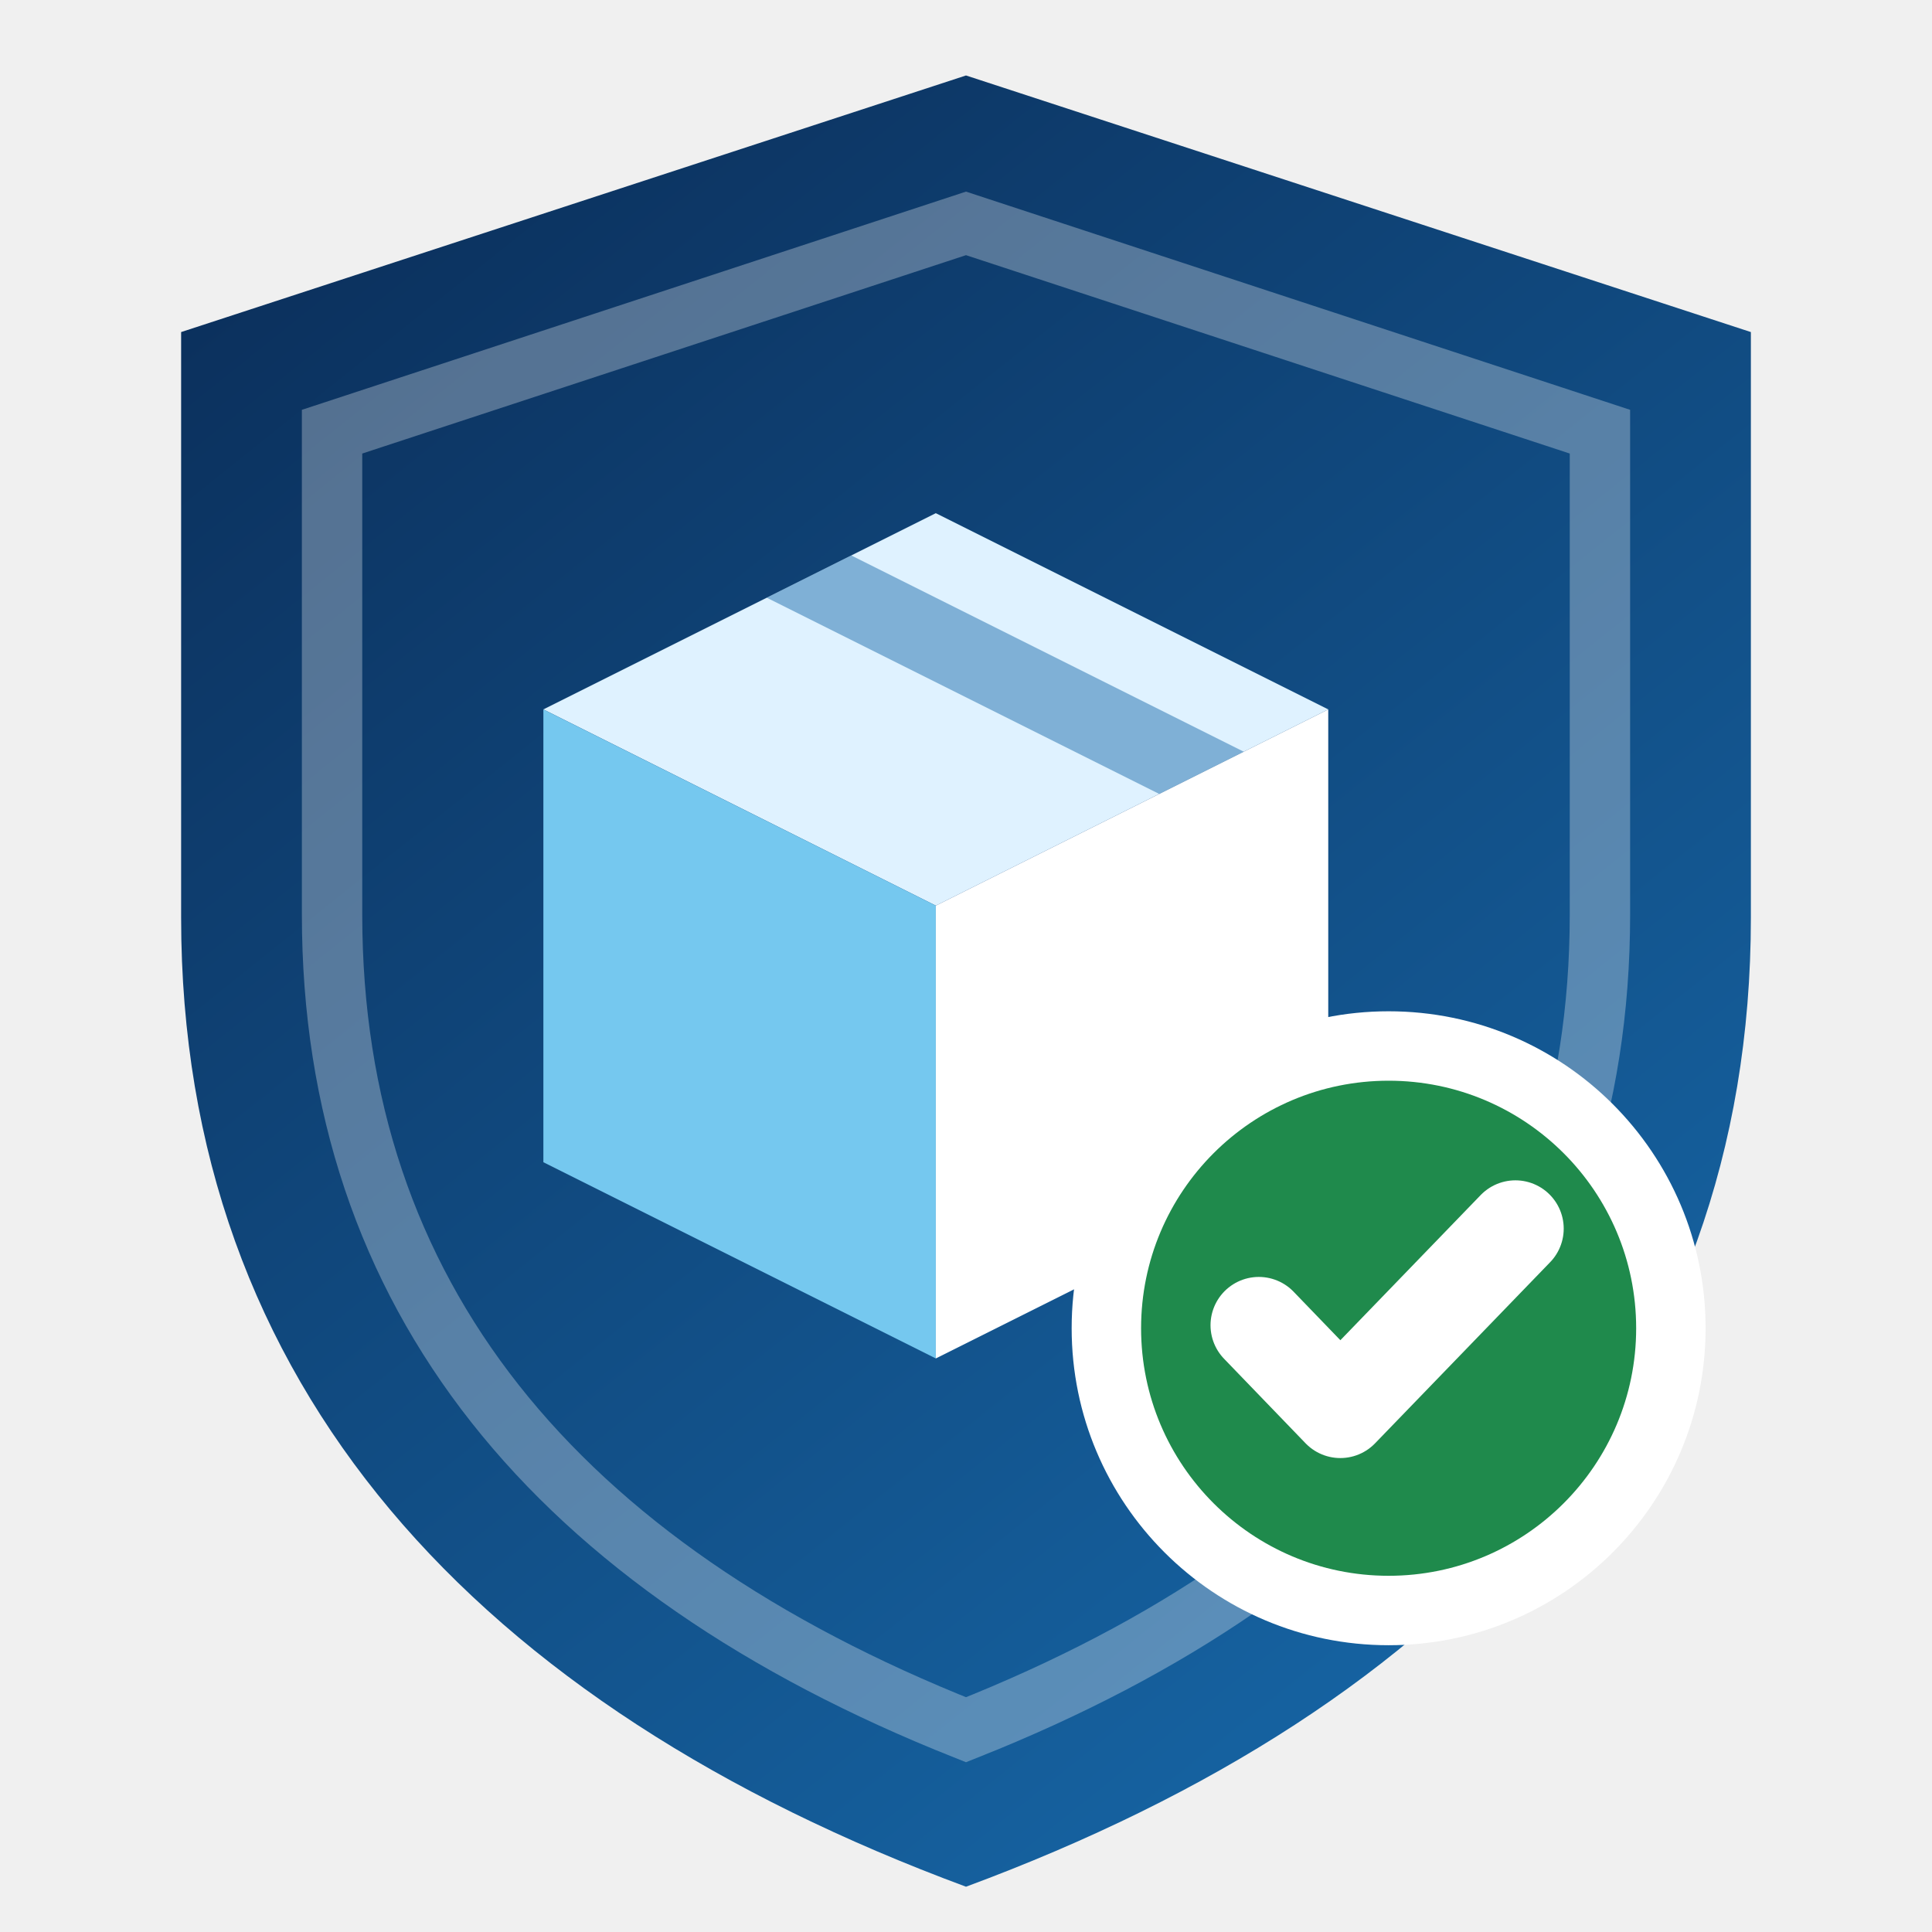
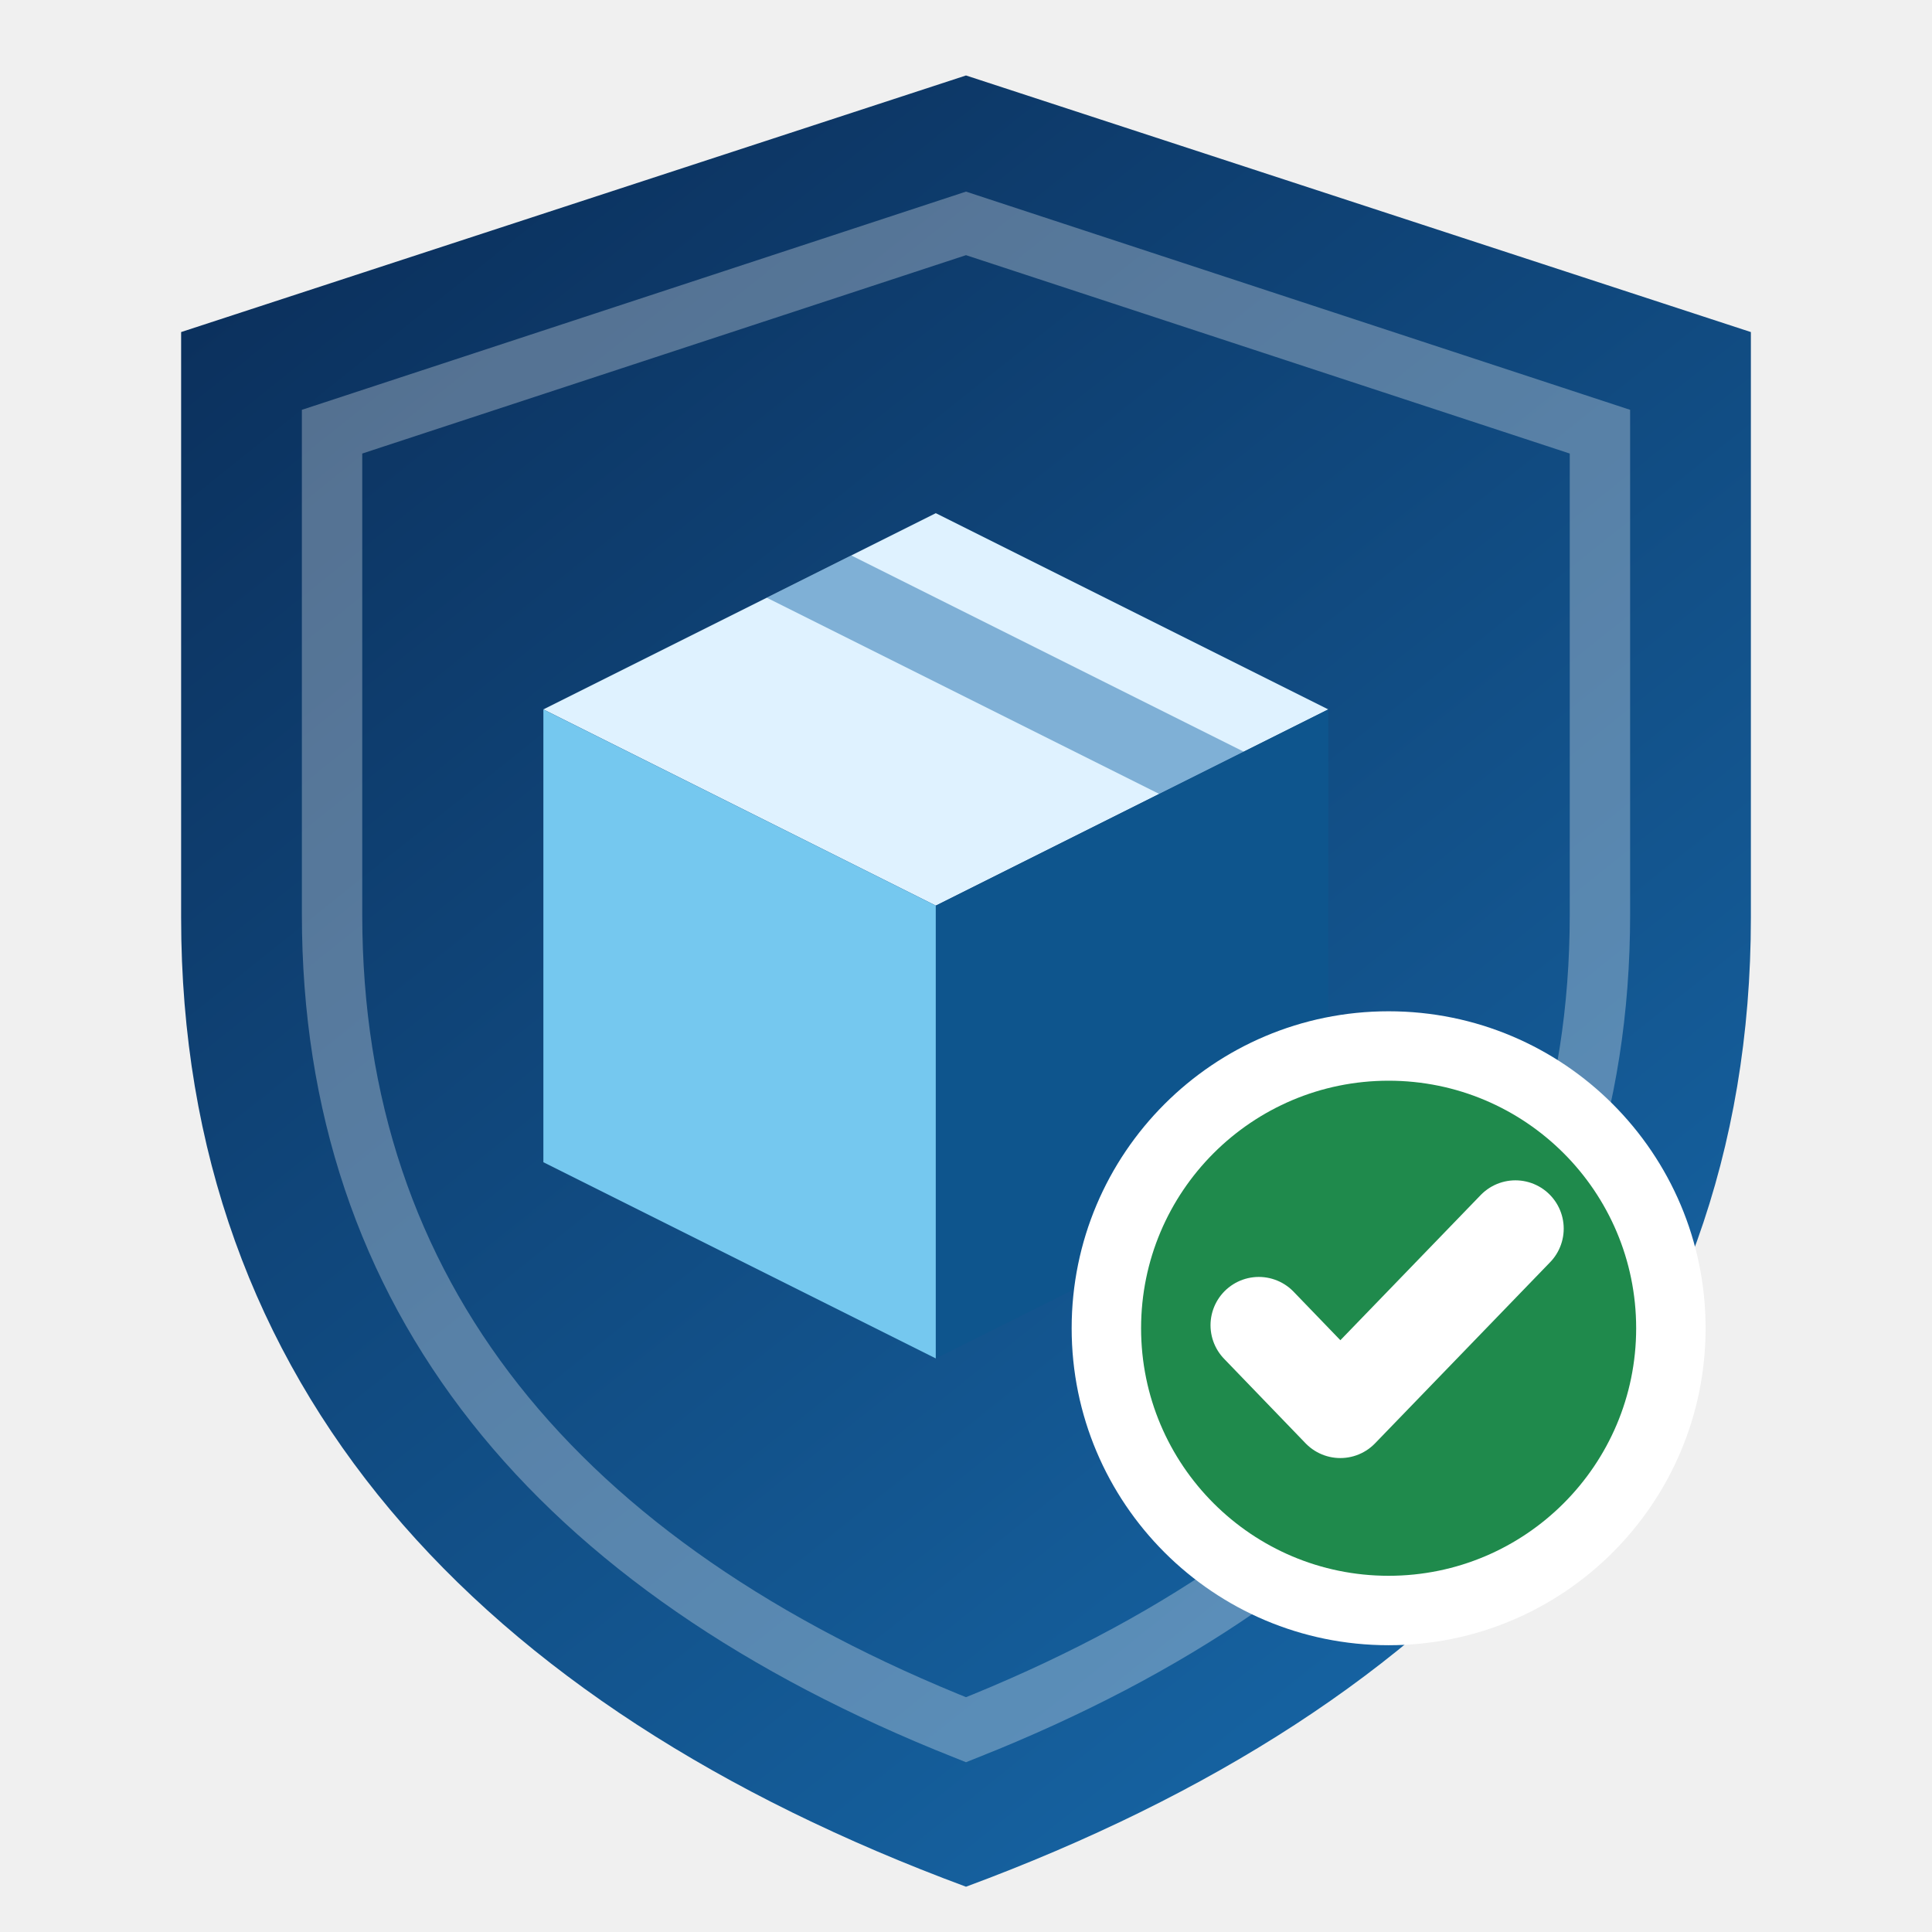
<svg xmlns="http://www.w3.org/2000/svg" viewBox="0 0 64 64">
  <defs>
    <linearGradient id="shield" x1="10" y1="5" x2="54" y2="60" gradientUnits="userSpaceOnUse">
      <stop stop-color="#0B2F5B" />
      <stop offset="1" stop-color="#1769AA" />
    </linearGradient>
  </defs>
  <path fill="url(#shield)" d="M32 2.5 58 11v19.4c0 15.5-9.8 26.1-26 32.1C15.8 56.5 6 45.9 6 30.4V11l26-8.5Z" />
  <path fill="none" stroke="#FFF" stroke-opacity=".3" stroke-width="2" d="m32 7.4 21 6.9v16c0 12.6-7.4 21.6-21 27-13.6-5.4-21-14.4-21-27v-16l21-6.9Z" />
  <path fill="#DFF2FF" d="m31 17 13 6.5L31 30l-13-6.5L31 17Z" />
  <path fill="#75C8EF" d="m18 23.5 13 6.5v15l-13-6.5v-15Z" />
-   <path fill="#FFF" d="m31 30 13-6.5v15L31 45V30Z" />
+   <path fill="#0E558D" d="m31 30 13-6.5v15L31 45V30Z" />
  <path fill="#1769AA" fill-opacity=".48" d="m25.4 19.8 13 6.5 2.8-1.4-13-6.5-2.8 1.4Z" />
  <circle cx="46" cy="44" r="10.5" fill="#FFF" />
  <circle cx="46" cy="44" r="8.2" fill="#1F8A4C" />
  <path fill="none" stroke="#FFF" stroke-linecap="round" stroke-linejoin="round" stroke-width="3.2" d="m41.7 43.9 2.7 2.8 5.8-6" />
</svg>
